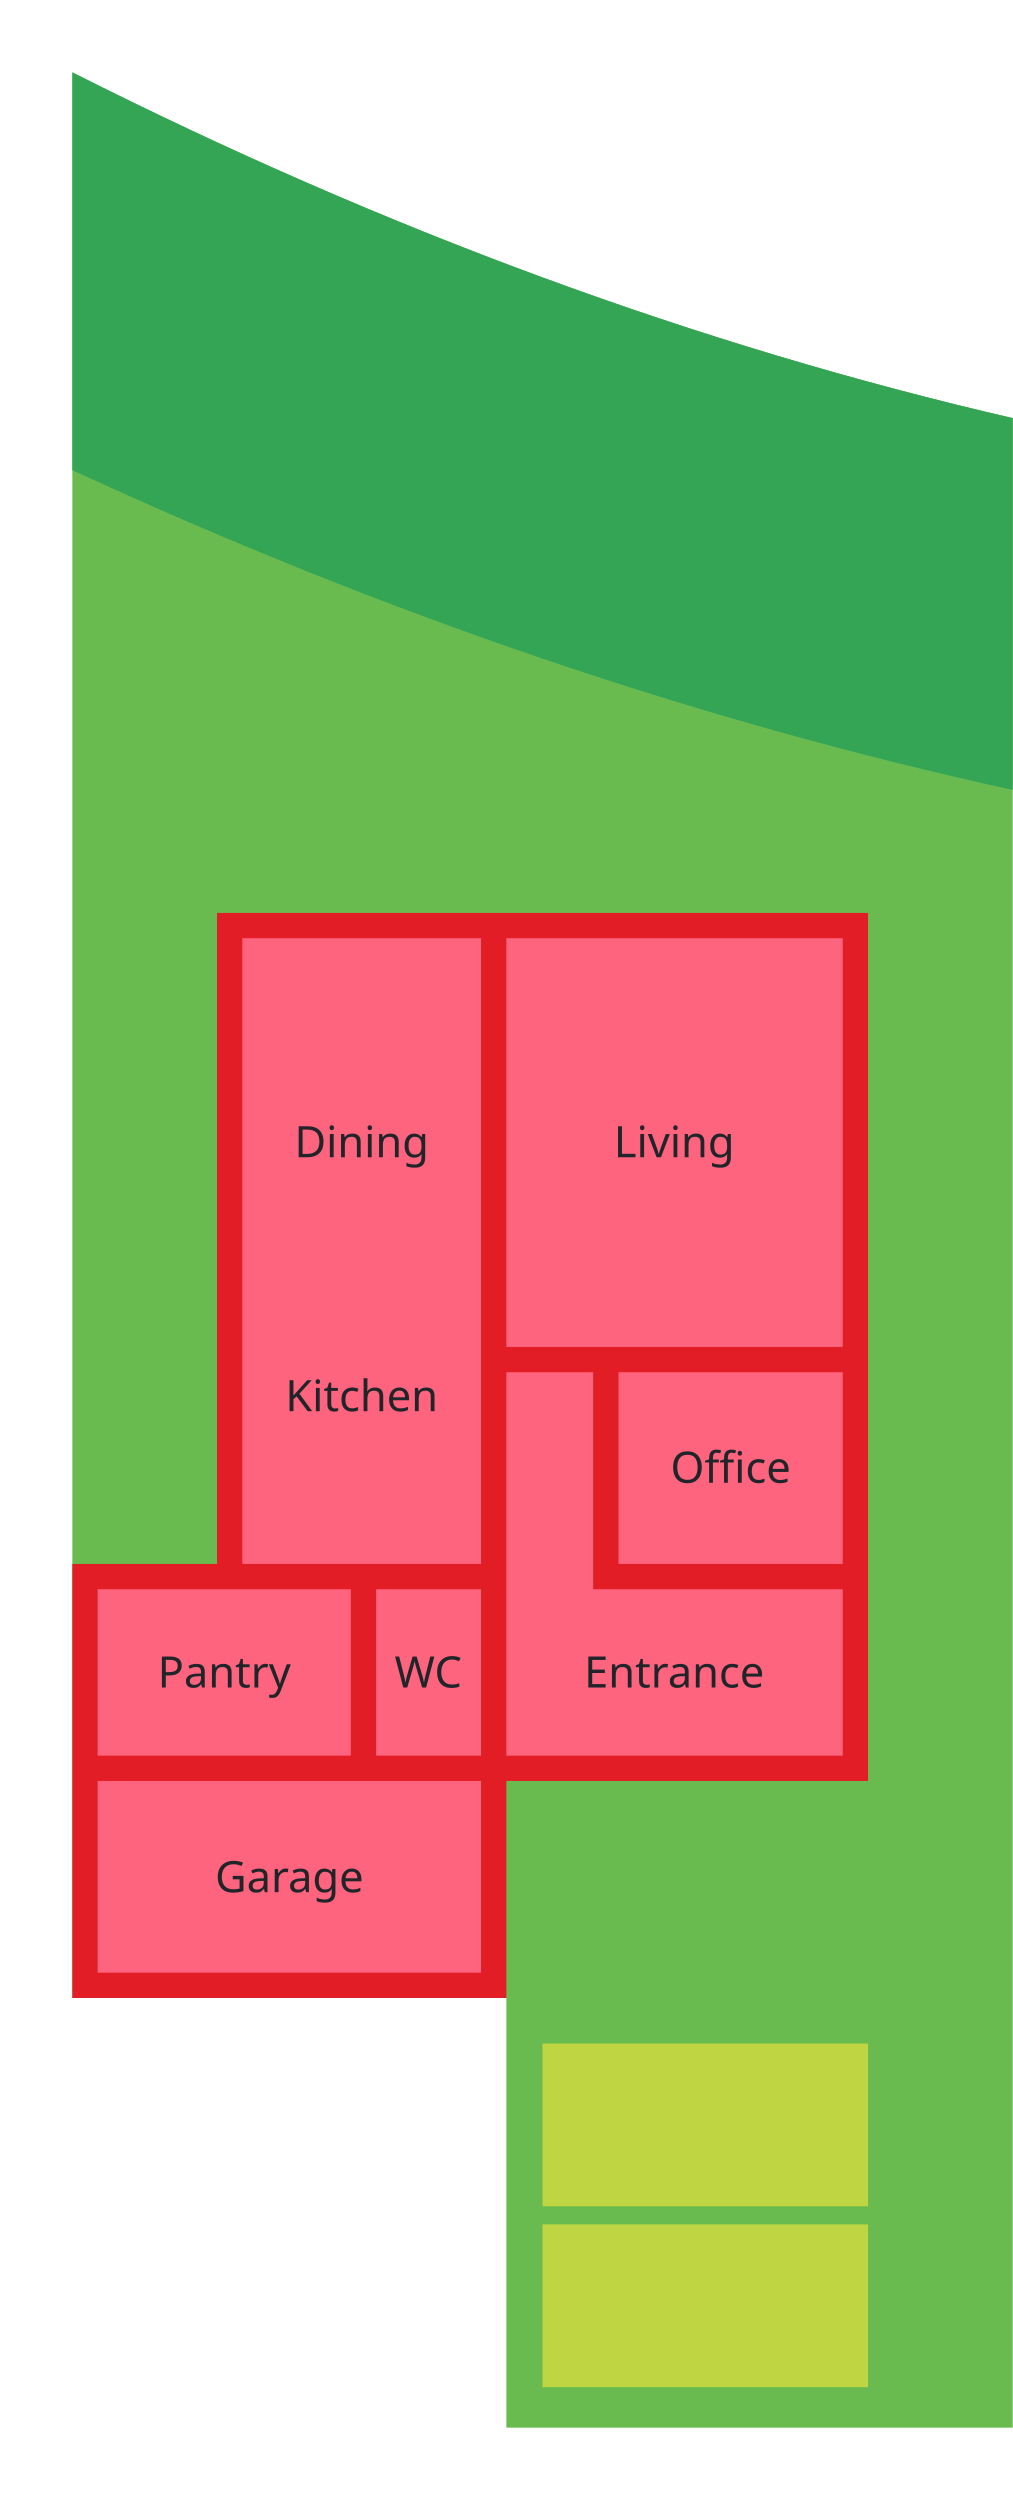
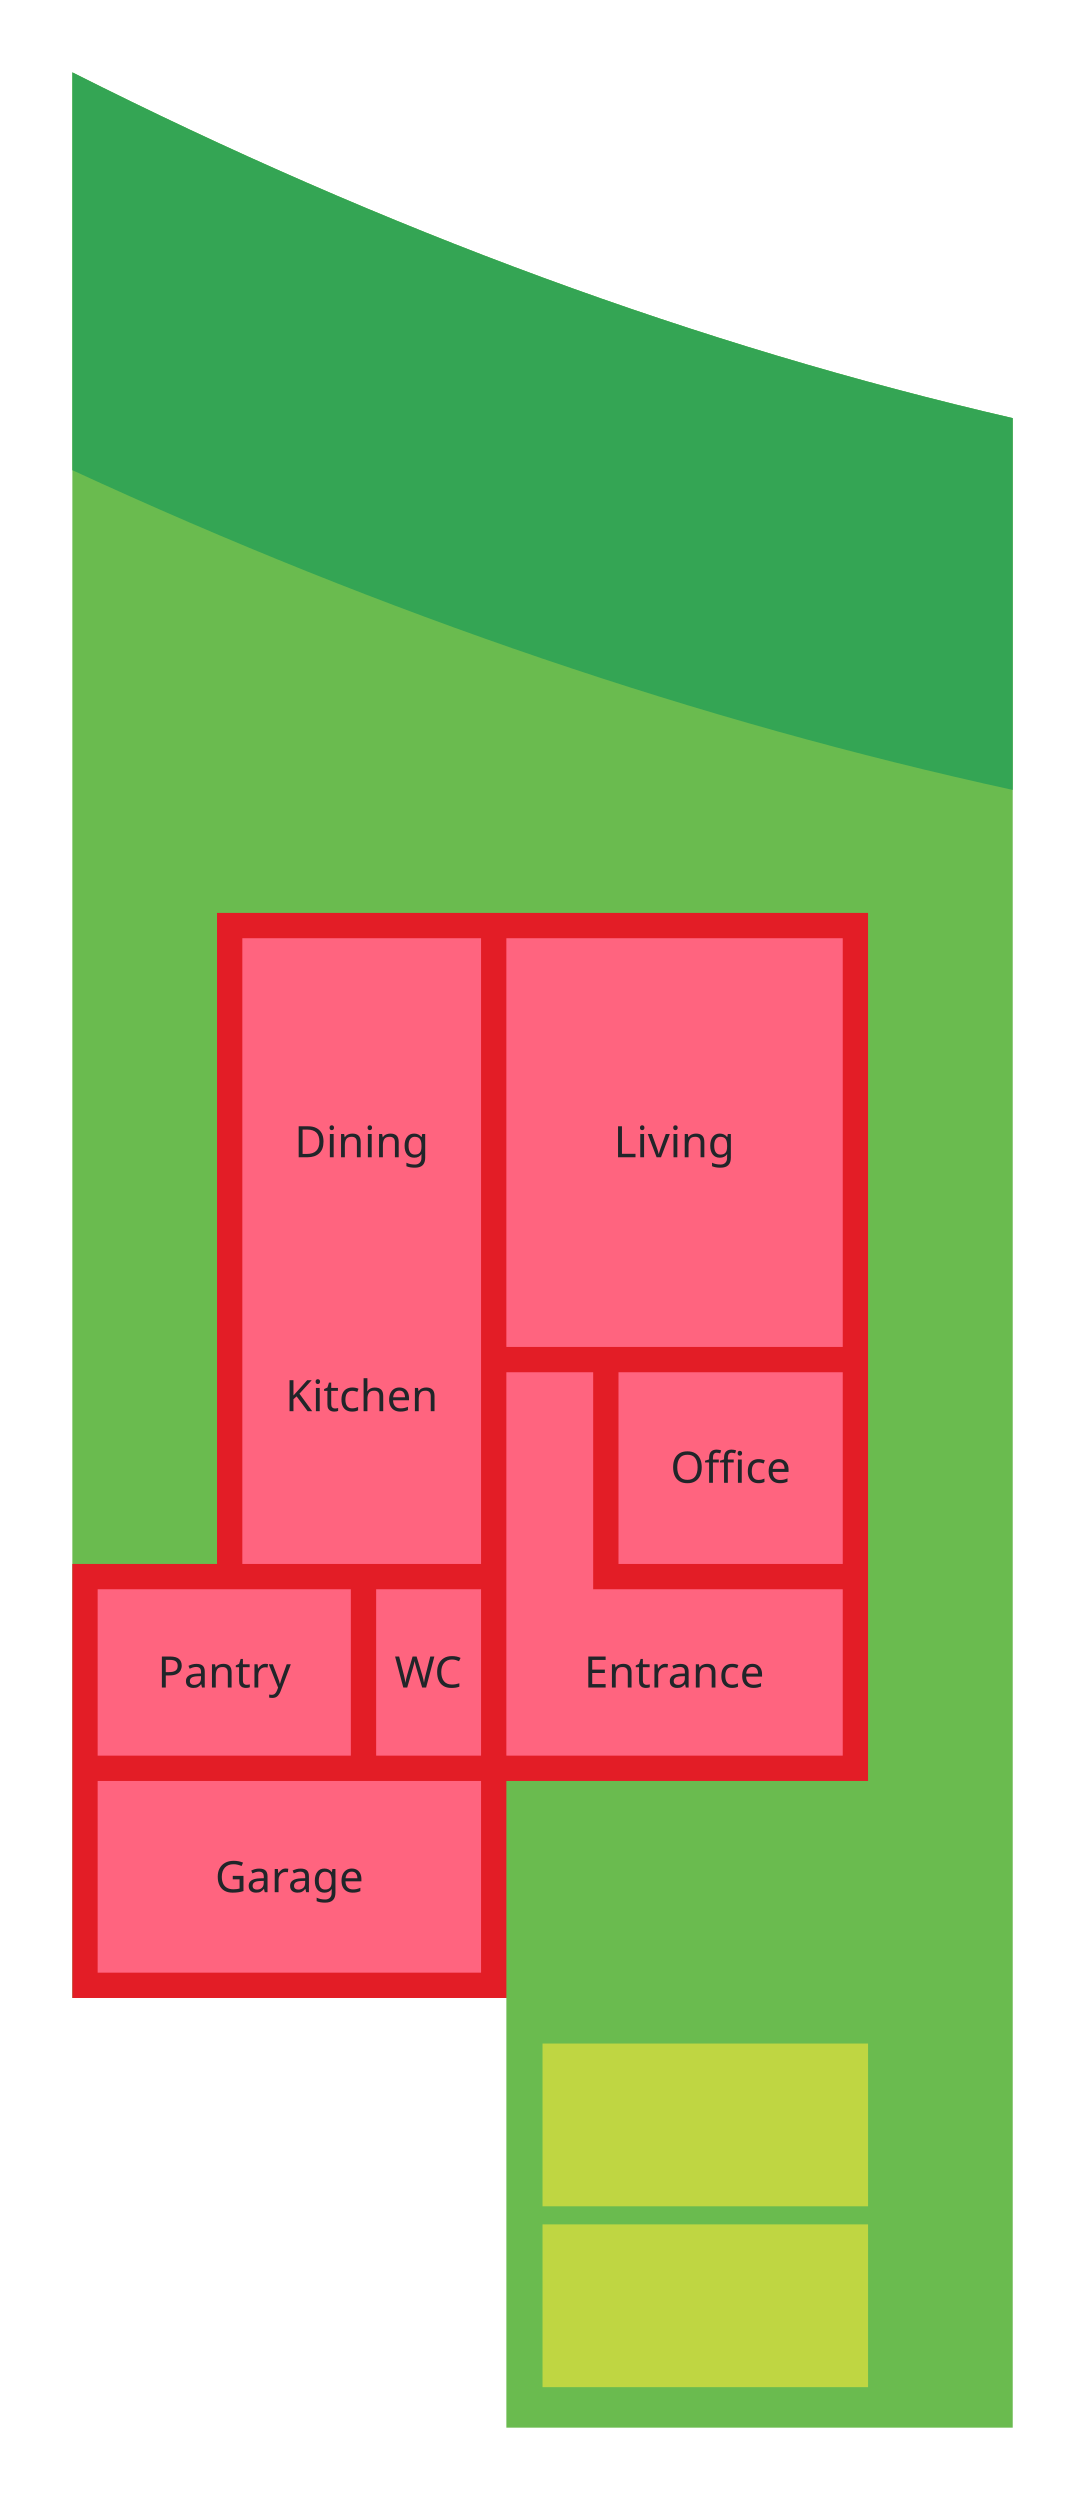
- <svg xmlns="http://www.w3.org/2000/svg" viewBox="-100 -100 1400 3456">
+ <svg xmlns="http://www.w3.org/2000/svg" viewBox="-100 -100 1500 3456">
  <style>
        text {
            fill: #212529;
            font: 5em sans-serif;
            text-anchor: middle;
            dominant-baseline: middle;
        }

        text.small {
-             font: bold 2em sans-serif;
+             font: bold 3em sans-serif;
        }
    </style>
  <defs>
    <filter x="0" y="0" width="1" height="1" id="solid-bg">
-       <feFlood flood-color="white" flood-opacity="0.4" result="bg" />
+       <feFlood flood-color="white" flood-opacity="0.5" result="bg" />
      <feMerge>
        <feMergeNode in="bg" />
        <feMergeNode in="SourceGraphic" />
      </feMerge>
    </filter>
  </defs>
  <g visibility="visible">
    <path fill="#6abb4f" d="             M 0 0             v 2662             h 600             v 594             h 700             v -594             v -2184             q -650 -150 -1300 -478         " />
    <path fill="#34a554" d="             M 0 0             v 550             q 650 300 1300 442             v -514             q -650 -150 -1300 -478         " />
  </g>
  <g fill="#bfd642" visibility="visible">
    <path d="             M 650 3200             h 450             v -225             h -450             Z         " />
    <path d="             M 650 2950             h 450             v -225             h -450             Z         " />
  </g>
  <g visibility="hidden" data-role="design" data-id="design-empty">
    </g>
  <g fill="#bfd642" visibility="hidden" data-role="design" data-id="design-max">
    <path d="             M 200 2362             h 900             v -1400             h -900             Z         " />
  </g>
  <g fill="#e31d26" visibility="hidden" data-role="design" data-id="design-gl4">
    <path d="             M 200 2362             h 875             v -1250             h -875             Z         " />
  </g>
  <g fill="#e31d26" visibility="hidden" data-role="design" data-id="design-gl5">
    <path d="             M 200 2362             h 800             v -550             h 300             v -700             h -600             v 200             h -500             Z         " />
  </g>
  <g fill="#e31d26" visibility="visible" data-role="design" data-id="design-custom">
    <path d="             M 0 2662             h 600             v -300             h 500             v -1200             h -900             v 900             h -200             Z         " />
    <g fill="#FF647F" visibility="visible" data-role="floor">
      <g>
        <path d="                     M 35 2627                     h 530                     v -265                     h -530                     Z                 " />
        <text x="300" y="2495">Garage</text>
      </g>
      <g>
        <path d="                     M 35 2097                     h 350                     v 230                     h -350                     Z                 " />
        <text x="210" y="2212">Pantry</text>
      </g>
      <g>
        <path d="                     M 420 2097                     h 145                     v 230                     h -145                     Z                 " />
        <text x="492" y="2212">WC</text>
      </g>
      <g>
-         <path d="                     M 600 2097                     v -300                     h 120                     v 300                     h 345                     v 230                     h -465                     Z                 " />
+         <path d="                     M 600 1797                     h 120                     v 300                     h 345                     v 230                     h -465                     Z                 " />
        <text x="832" y="2212">Entrance</text>
      </g>
      <g>
        <path d="                     M 755 1797                     h 310                     v 265                     h -310                     Z                 " />
        <text x="910" y="1929">Office</text>
      </g>
      <g>
        <path d="                     M 600 1197                     h 465                     v 565                     h -465                     Z                 " />
        <text x="832" y="1479">Living</text>
      </g>
      <g>
        <path d="                     M 235 1197                     h 330                     v 865                     h -330                     Z                 " />
        <text x="400" y="1479">Dining</text>
        <text x="400" y="1830">Kitchen</text>
      </g>
    </g>
    <g fill="#FF647F" visibility="hidden" data-role="floor">
      <g>
        <path fill="#FF92A5" d="                     M 600 2097                     h 465                     v 230                     h -465                     Z                 " />
        <text x="832" y="2212">Vide</text>
      </g>
      <g>
-         <path d="                     M 600 2007                     v -400                     h 90                     v 400                     h 375                     v 90                     h -465                     Z                 " />
+         <path d="                     M 600 2097                     v -490                     h 90                     v 400                     h 375                     v 90                     Z                 " />
      </g>
      <g>
        <path d="                     M 235 2007                     h 330                     v 320                     h -330                     Z                 " />
        <text x="400" y="2167">Bath</text>
      </g>
      <g>
        <path d="                     M 235 1607                     h 330                     v 365                     h -330                     Z                 " />
        <text x="400" y="1789">Bed #2</text>
      </g>
      <g>
        <path d="                     M 725 1607                     h 340                     v 365                     h -340                     Z                 " />
        <text x="895" y="1789">Bed #3</text>
      </g>
      <g>
        <path d="                     M 235 1197                     h 830                     v 375                     h -830                     Z                 " />
        <text x="650" y="1384">Master bedroom</text>
      </g>
    </g>
  </g>
</svg>
